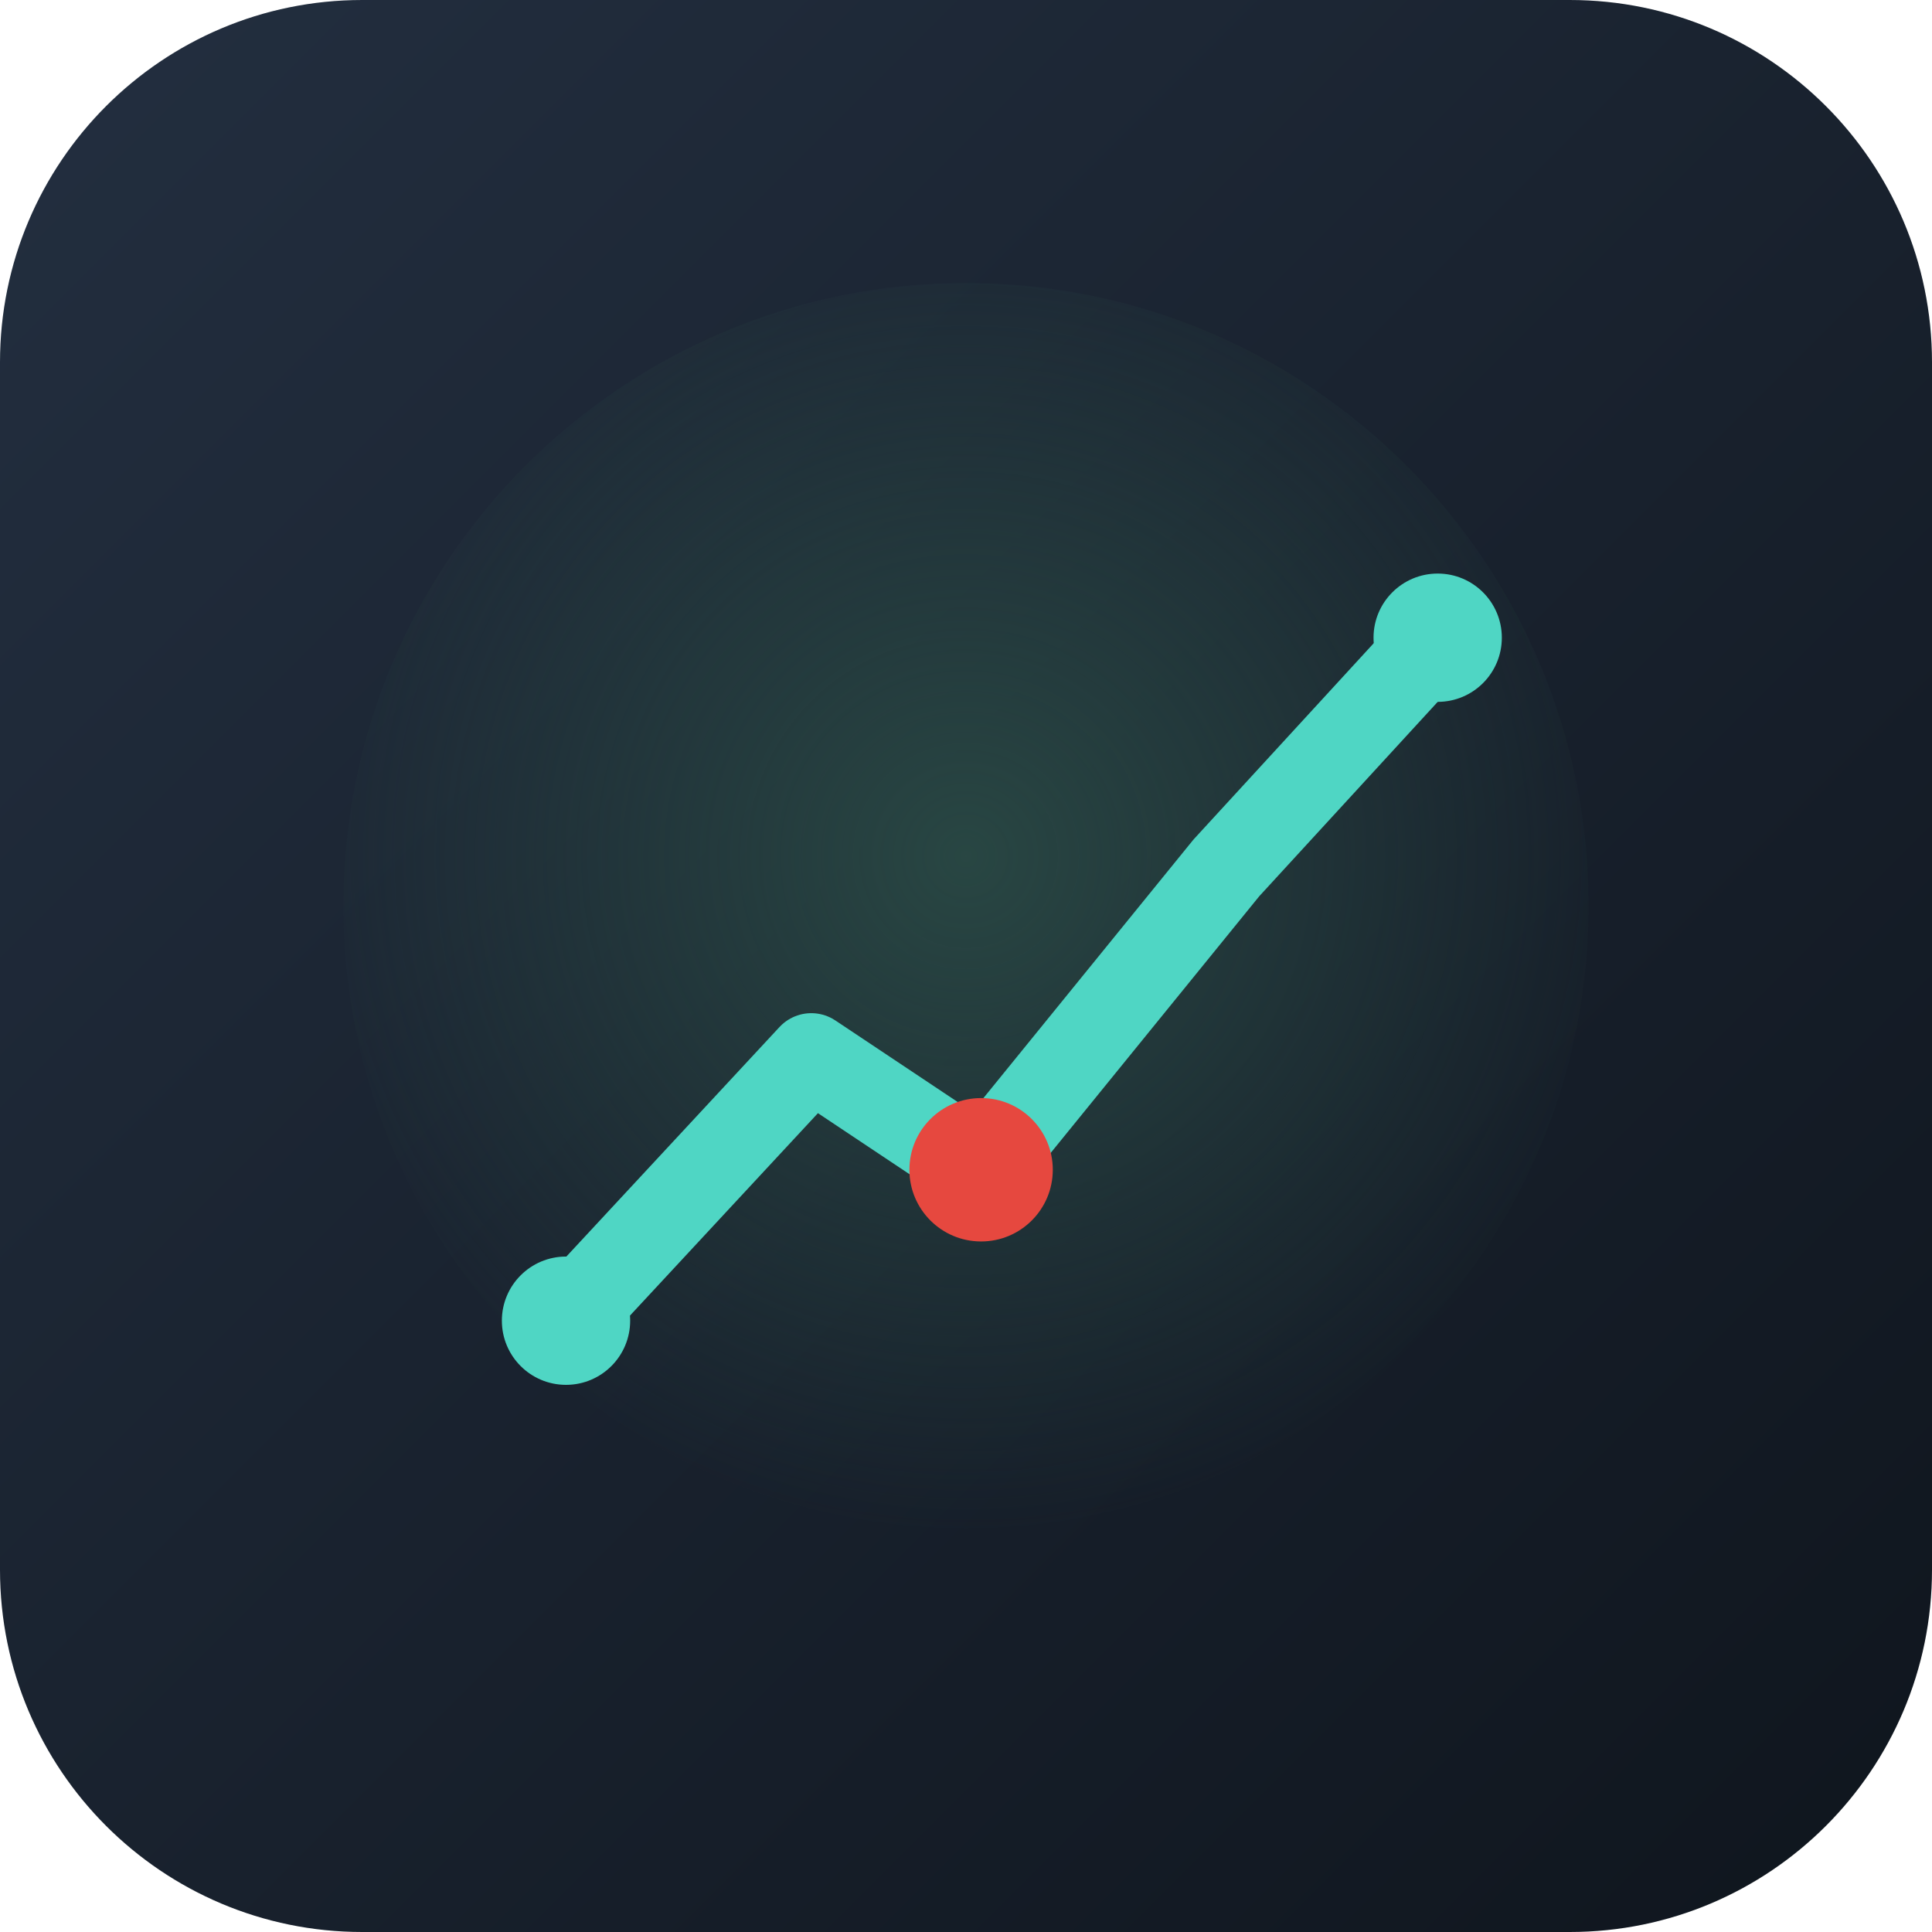
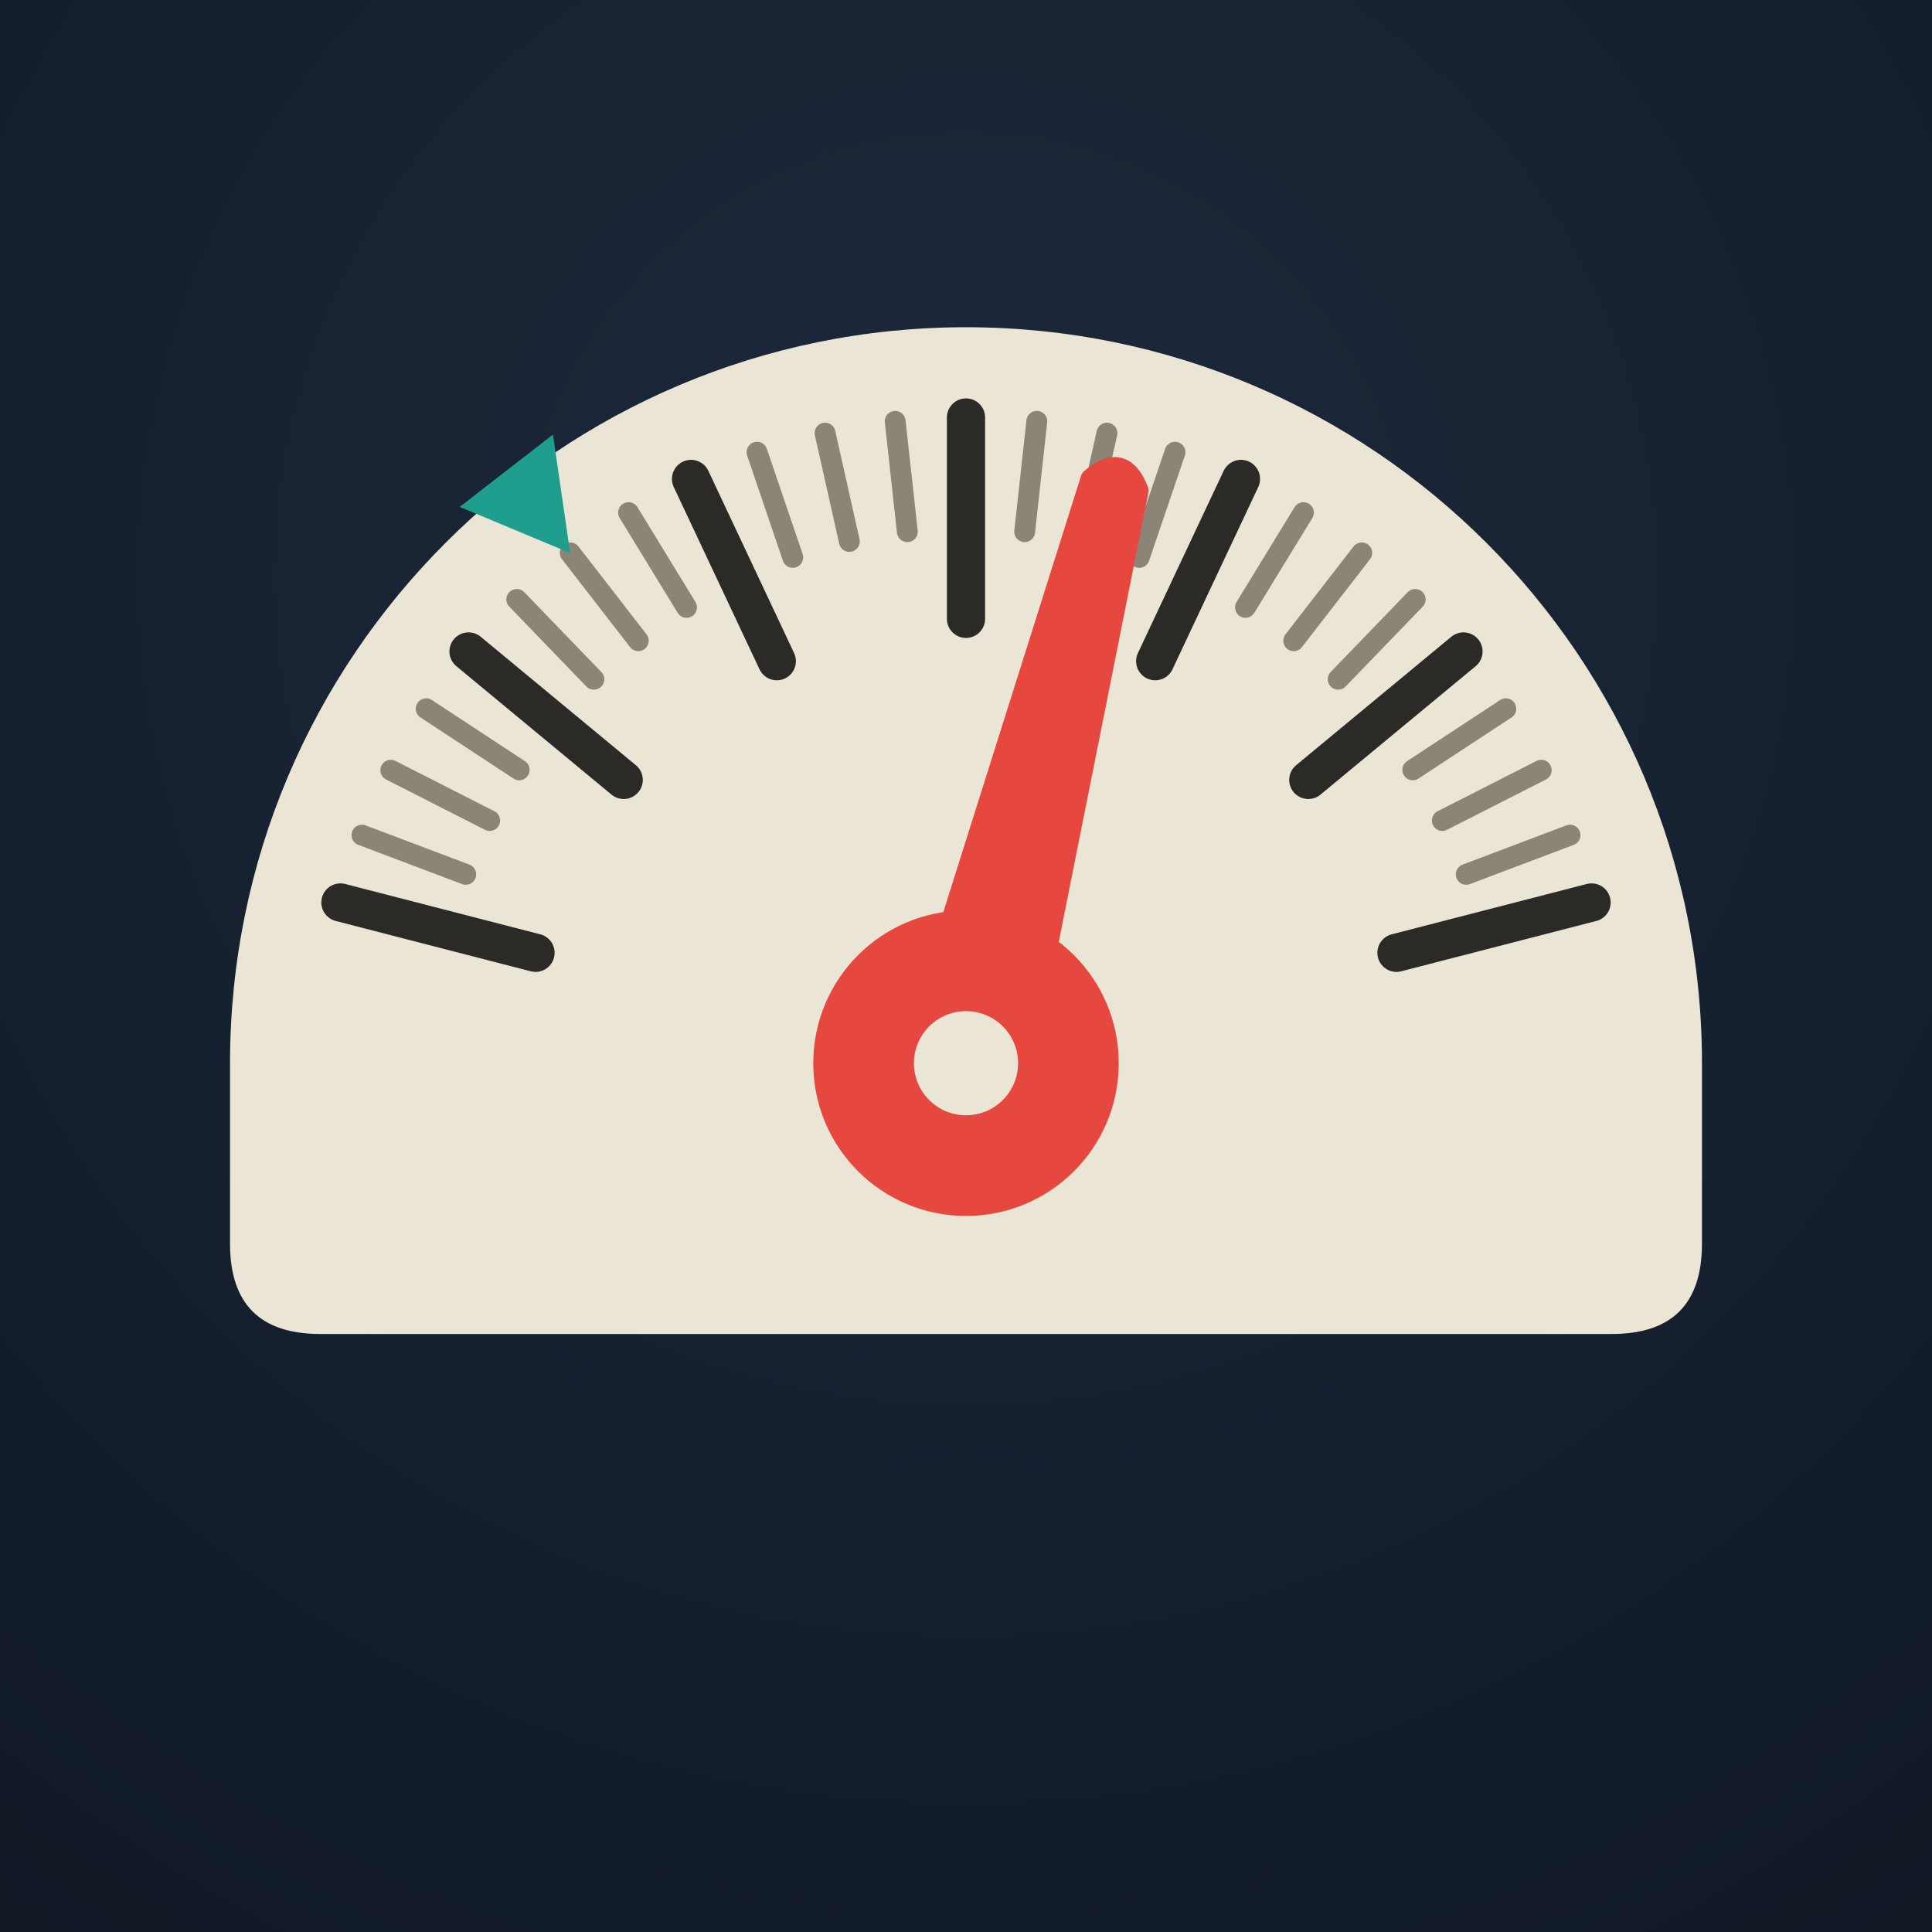
- <svg xmlns="http://www.w3.org/2000/svg" width="1024" height="1024" viewBox="0 0 1024 1024">
+ <svg xmlns="http://www.w3.org/2000/svg" viewBox="0 0 512 512" width="512" height="512">
  <defs>
-     <linearGradient id="bg" x1="0%" y1="0%" x2="100%" y2="100%">
-       <stop offset="0%" stop-color="#232f40" />
-       <stop offset="100%" stop-color="#0f151d" />
-     </linearGradient>
-     <radialGradient id="glow" cx="50%" cy="46%" r="55%">
-       <stop offset="0%" stop-color="#2a4a45" stop-opacity="0.9" />
-       <stop offset="100%" stop-color="#2a4a45" stop-opacity="0" />
+     <radialGradient id="bgB" cx=".5" cy=".3" r=".85">
+       <stop offset="0" stop-color="#1d2a3d" />
+       <stop offset="1" stop-color="#101824" />
    </radialGradient>
  </defs>
-   <rect x="0" y="0" width="1024" height="1024" rx="192" fill="url(#bg)" />
-   <circle cx="512" cy="480" r="330" fill="url(#glow)" />
-   <polyline points="300,700 430,560 520,620 650,460 762,338" fill="none" stroke="#4fd6c4" stroke-width="46" stroke-linecap="round" stroke-linejoin="round" />
-   <circle cx="300" cy="700" r="34" fill="#4fd6c4" />
-   <circle cx="520" cy="620" r="38" fill="#e6483f" />
-   <circle cx="762" cy="338" r="34" fill="#4fd6c4" />
+   <rect width="512" height="512" fill="url(#bgB)" />
+   <g transform="translate(256 256) scale(0.92) translate(-256 -290)">
+     <path d="M44 318 A 212 212 0 0 1 468 318 L 468 370 Q 468 396 442 396 L 70 396 Q 44 396 44 370 Z" fill="#ebe5d5" />
+     <line x1="75.8" y1="271.7" x2="132.0" y2="286.2" stroke="#2b2a26" stroke-width="11" stroke-linecap="round" />
+     <line x1="82.0" y1="252.3" x2="111.9" y2="263.6" stroke="#8b8577" stroke-width="6" stroke-linecap="round" />
+     <line x1="90.3" y1="233.6" x2="118.8" y2="248.1" stroke="#8b8577" stroke-width="6" stroke-linecap="round" />
+     <line x1="100.5" y1="215.9" x2="127.3" y2="233.5" stroke="#8b8577" stroke-width="6" stroke-linecap="round" />
+     <line x1="112.7" y1="199.4" x2="157.4" y2="236.4" stroke="#2b2a26" stroke-width="11" stroke-linecap="round" />
+     <line x1="126.6" y1="184.4" x2="148.8" y2="207.4" stroke="#8b8577" stroke-width="6" stroke-linecap="round" />
+     <line x1="142.0" y1="171.0" x2="161.6" y2="196.3" stroke="#8b8577" stroke-width="6" stroke-linecap="round" />
+     <line x1="158.8" y1="159.4" x2="175.5" y2="186.7" stroke="#8b8577" stroke-width="6" stroke-linecap="round" />
+     <line x1="176.8" y1="149.7" x2="201.5" y2="202.2" stroke="#2b2a26" stroke-width="11" stroke-linecap="round" />
+     <line x1="195.8" y1="142.0" x2="206.1" y2="172.3" stroke="#8b8577" stroke-width="6" stroke-linecap="round" />
+     <line x1="215.4" y1="136.5" x2="222.4" y2="167.7" stroke="#8b8577" stroke-width="6" stroke-linecap="round" />
+     <line x1="235.6" y1="133.1" x2="239.1" y2="164.9" stroke="#8b8577" stroke-width="6" stroke-linecap="round" />
+     <line x1="256.0" y1="132.0" x2="256.0" y2="190.0" stroke="#2b2a26" stroke-width="11" stroke-linecap="round" />
+     <line x1="276.4" y1="133.1" x2="272.9" y2="164.9" stroke="#8b8577" stroke-width="6" stroke-linecap="round" />
+     <line x1="296.6" y1="136.5" x2="289.6" y2="167.7" stroke="#8b8577" stroke-width="6" stroke-linecap="round" />
+     <line x1="316.2" y1="142.0" x2="305.9" y2="172.3" stroke="#8b8577" stroke-width="6" stroke-linecap="round" />
+     <line x1="335.2" y1="149.7" x2="310.5" y2="202.2" stroke="#2b2a26" stroke-width="11" stroke-linecap="round" />
+     <line x1="353.2" y1="159.4" x2="336.5" y2="186.7" stroke="#8b8577" stroke-width="6" stroke-linecap="round" />
+     <line x1="370.0" y1="171.0" x2="350.4" y2="196.3" stroke="#8b8577" stroke-width="6" stroke-linecap="round" />
+     <line x1="385.4" y1="184.4" x2="363.2" y2="207.4" stroke="#8b8577" stroke-width="6" stroke-linecap="round" />
+     <line x1="399.3" y1="199.4" x2="354.6" y2="236.4" stroke="#2b2a26" stroke-width="11" stroke-linecap="round" />
+     <line x1="411.5" y1="215.9" x2="384.7" y2="233.5" stroke="#8b8577" stroke-width="6" stroke-linecap="round" />
+     <line x1="421.7" y1="233.6" x2="393.2" y2="248.1" stroke="#8b8577" stroke-width="6" stroke-linecap="round" />
+     <line x1="430.0" y1="252.3" x2="400.1" y2="263.6" stroke="#8b8577" stroke-width="6" stroke-linecap="round" />
+     <line x1="436.2" y1="271.7" x2="380.0" y2="286.2" stroke="#2b2a26" stroke-width="11" stroke-linecap="round" />
+     <path d="M121.3 142.3 l34 0 l-17 30 z" fill="#1f9e8d" transform="rotate(322.20 138.3 166.3)" />
+     <path d="M265.2,355.5 L305.6,153.1 Q301.3,141.7 292.0,149.7 L229.9,346.4 Z" fill="#e6483f" stroke="#e6483f" stroke-width="6" stroke-linejoin="round" />
+     <circle cx="256" cy="318" r="44" fill="#e6483f" />
+     <circle cx="256" cy="318" r="15" fill="#ebe5d5" />
+   </g>
</svg>
